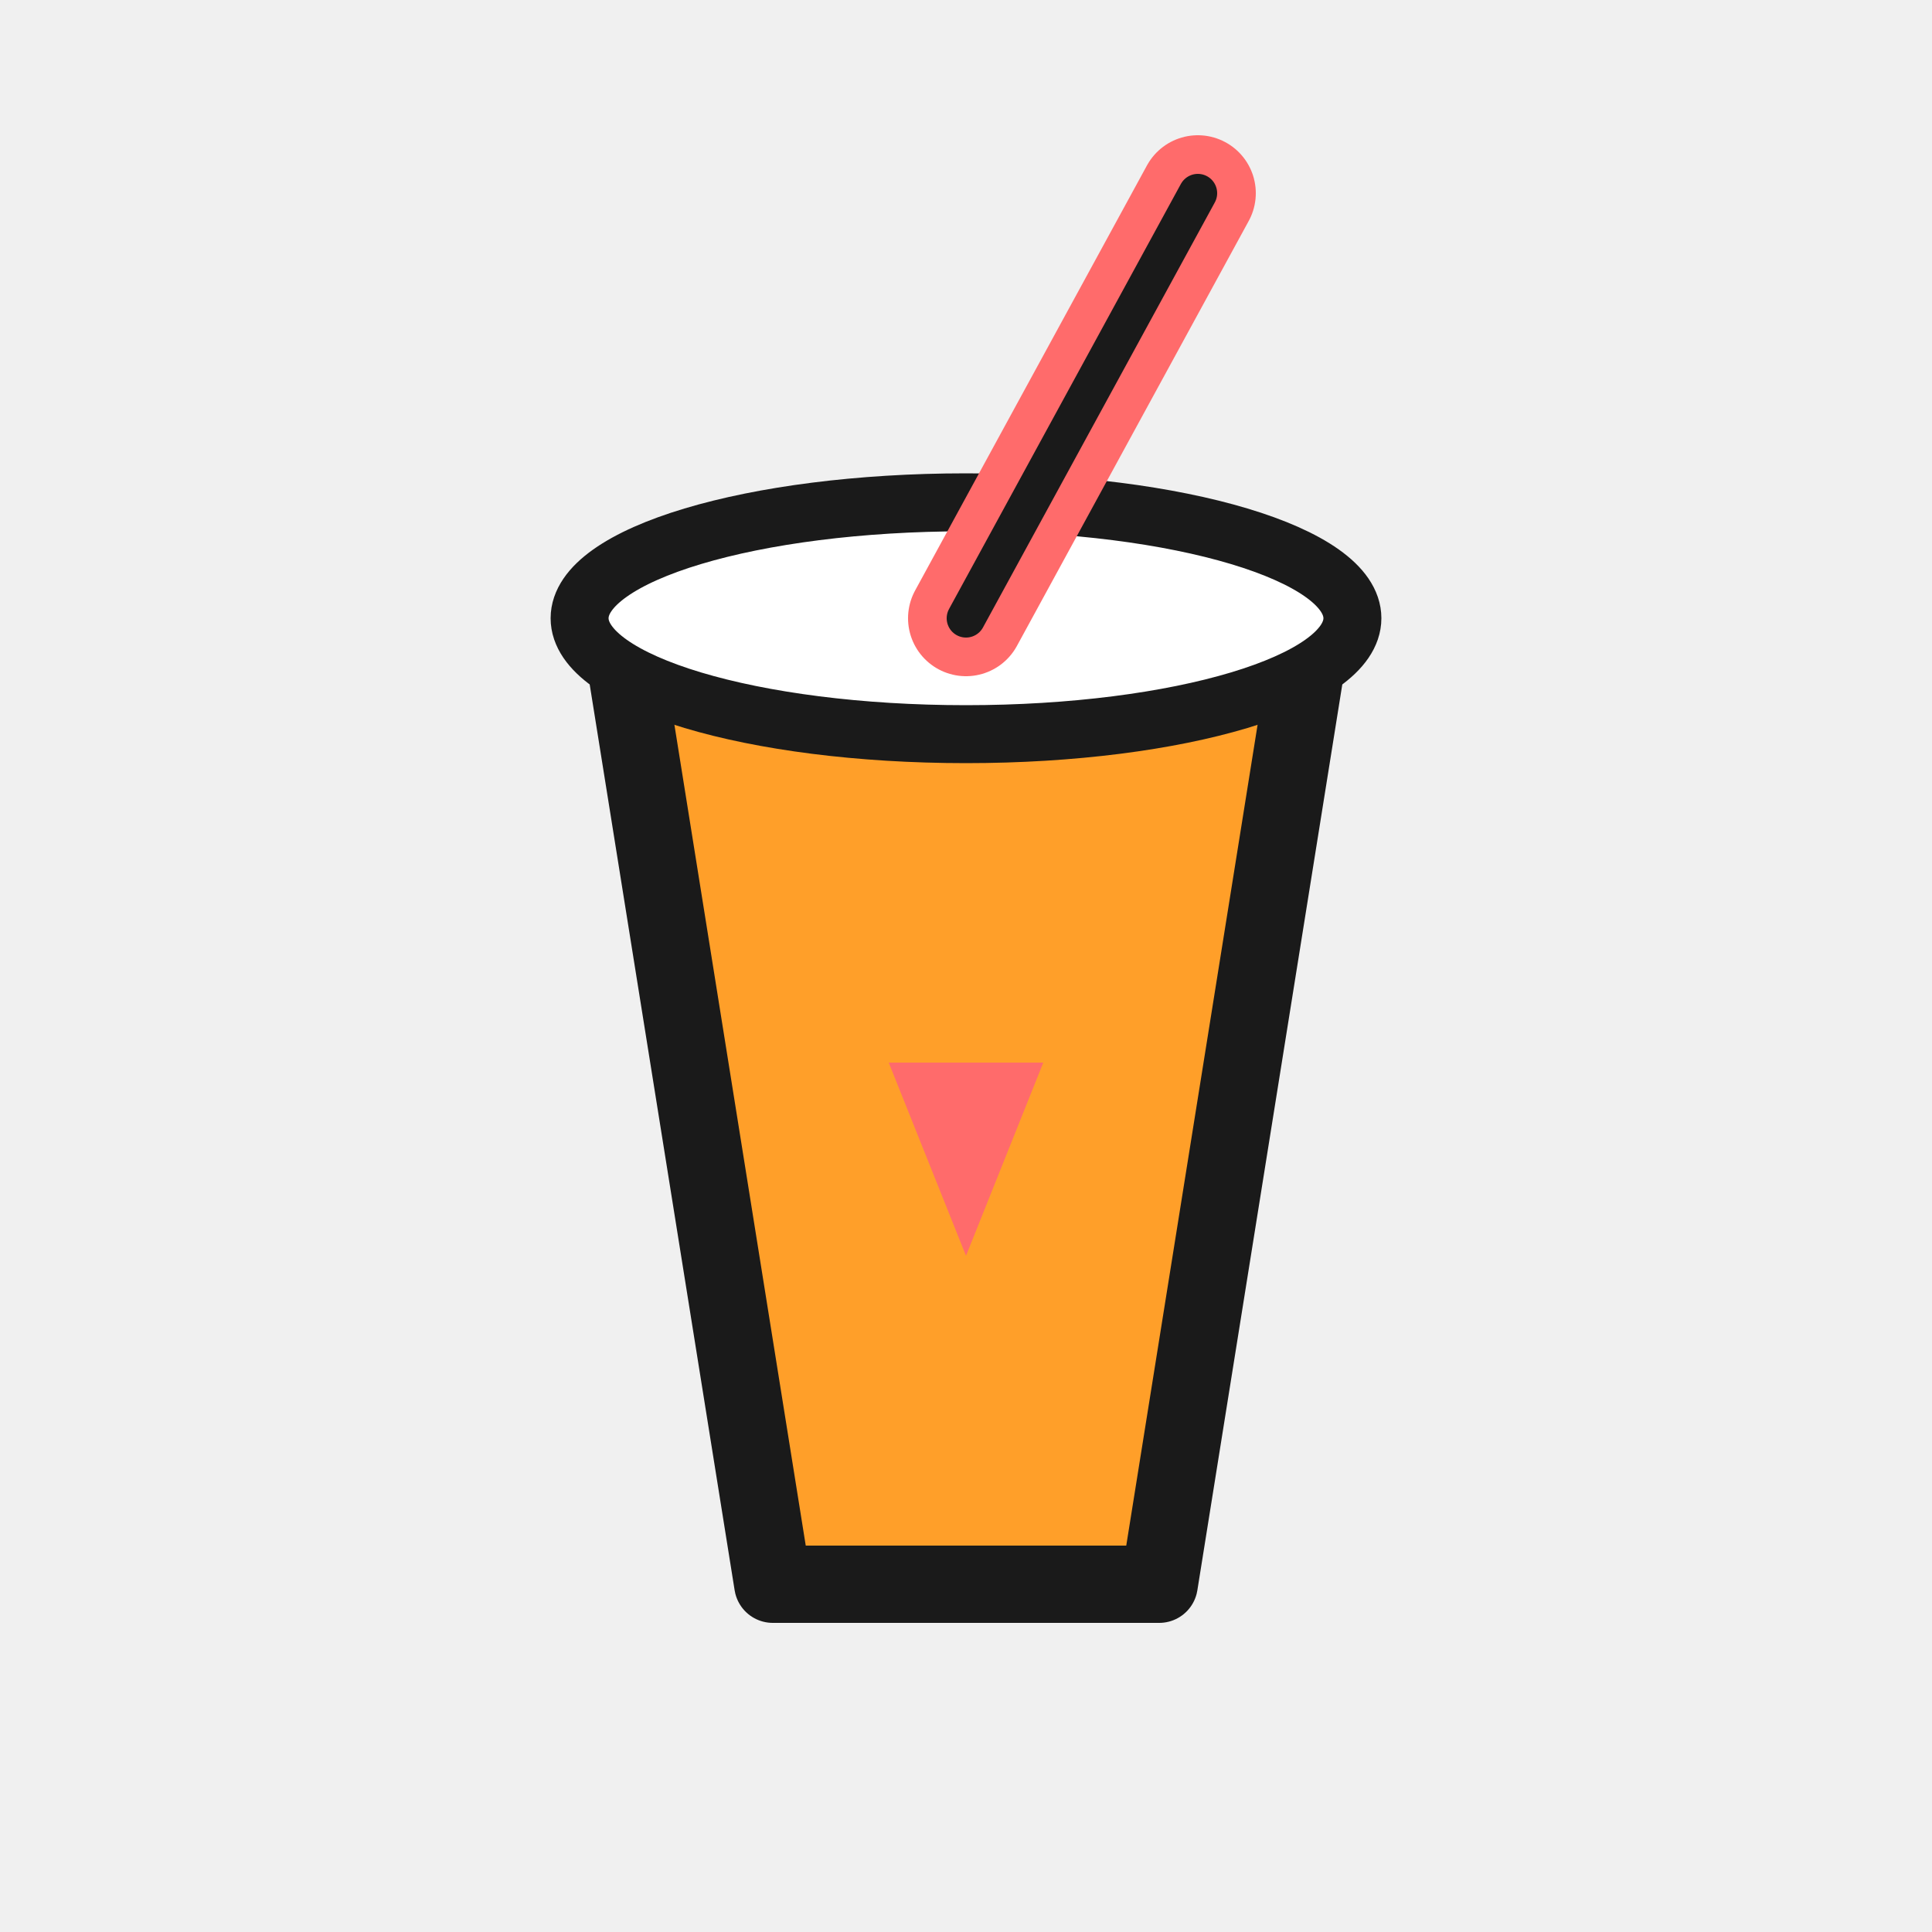
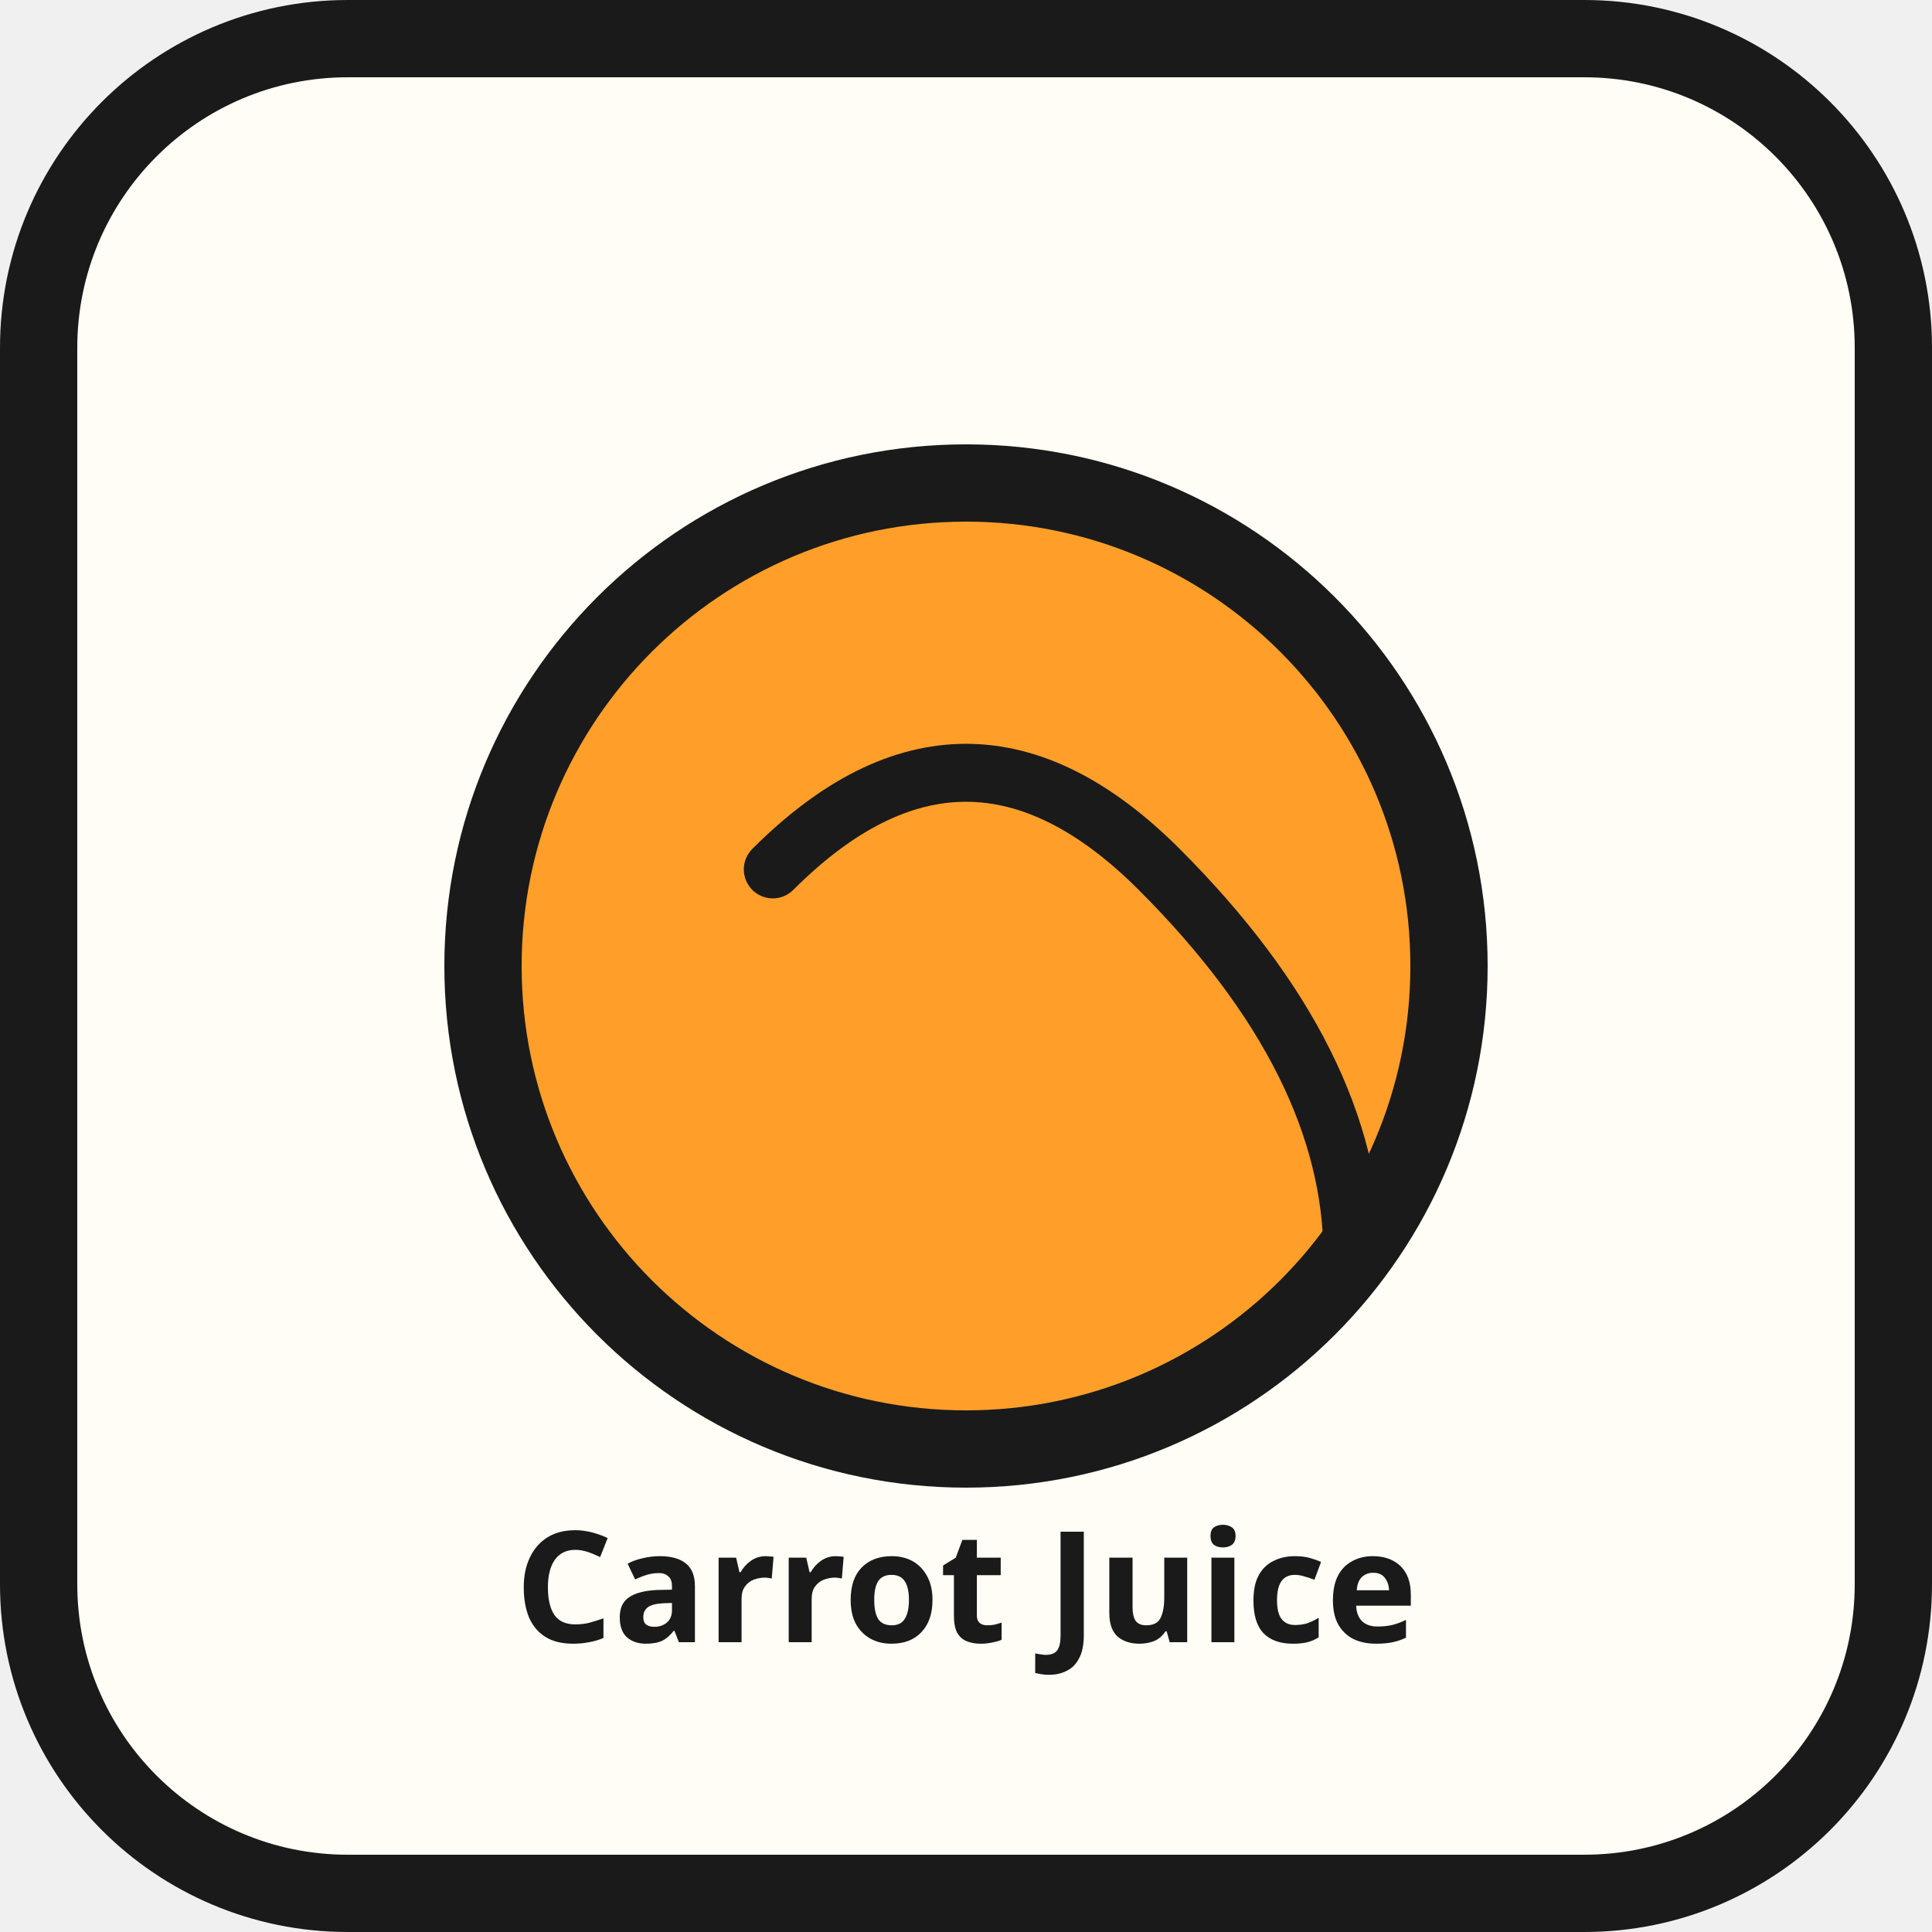
- <svg xmlns="http://www.w3.org/2000/svg" viewBox="0 0 100 100" width="100%" height="100%">
-   <polygon points="32,32 68,32 60,82 40,82" fill="#FF9F29" stroke="#1A1A1A" stroke-width="4" stroke-linejoin="round" />
-   <ellipse cx="50" cy="32" rx="20" ry="6" fill="#FFFFFF" stroke="#1A1A1A" stroke-width="3" />
-   <line x1="50" y1="32" x2="62" y2="10" stroke="#FF6B6B" stroke-width="6" stroke-linecap="round" />
-   <line x1="50" y1="32" x2="62" y2="10" stroke="#1A1A1A" stroke-width="2" stroke-linecap="round" />
-   <polygon points="50,65 46,55 54,55" fill="#FF6B6B" />
+ <svg xmlns="http://www.w3.org/2000/svg" viewBox="0 0 100 100" width="100" height="100">
+   <rect x="2" y="2" width="96" height="96" rx="16" fill="#FFFDF5" stroke="#1A1A1A" stroke-width="4" />
+   <circle cx="50" cy="50" r="25" fill="#FF9F29" stroke="#1A1A1A" stroke-width="4" />
+   <path d="M 40 45 Q 50 35 60 45 T 70 65" fill="none" stroke="#1A1A1A" stroke-width="3" stroke-linecap="round" />
+   <text x="50" y="85" font-family="sans-serif" font-weight="bold" font-size="8" text-anchor="middle" fill="#1A1A1A">Carrot Juice</text>
</svg>
